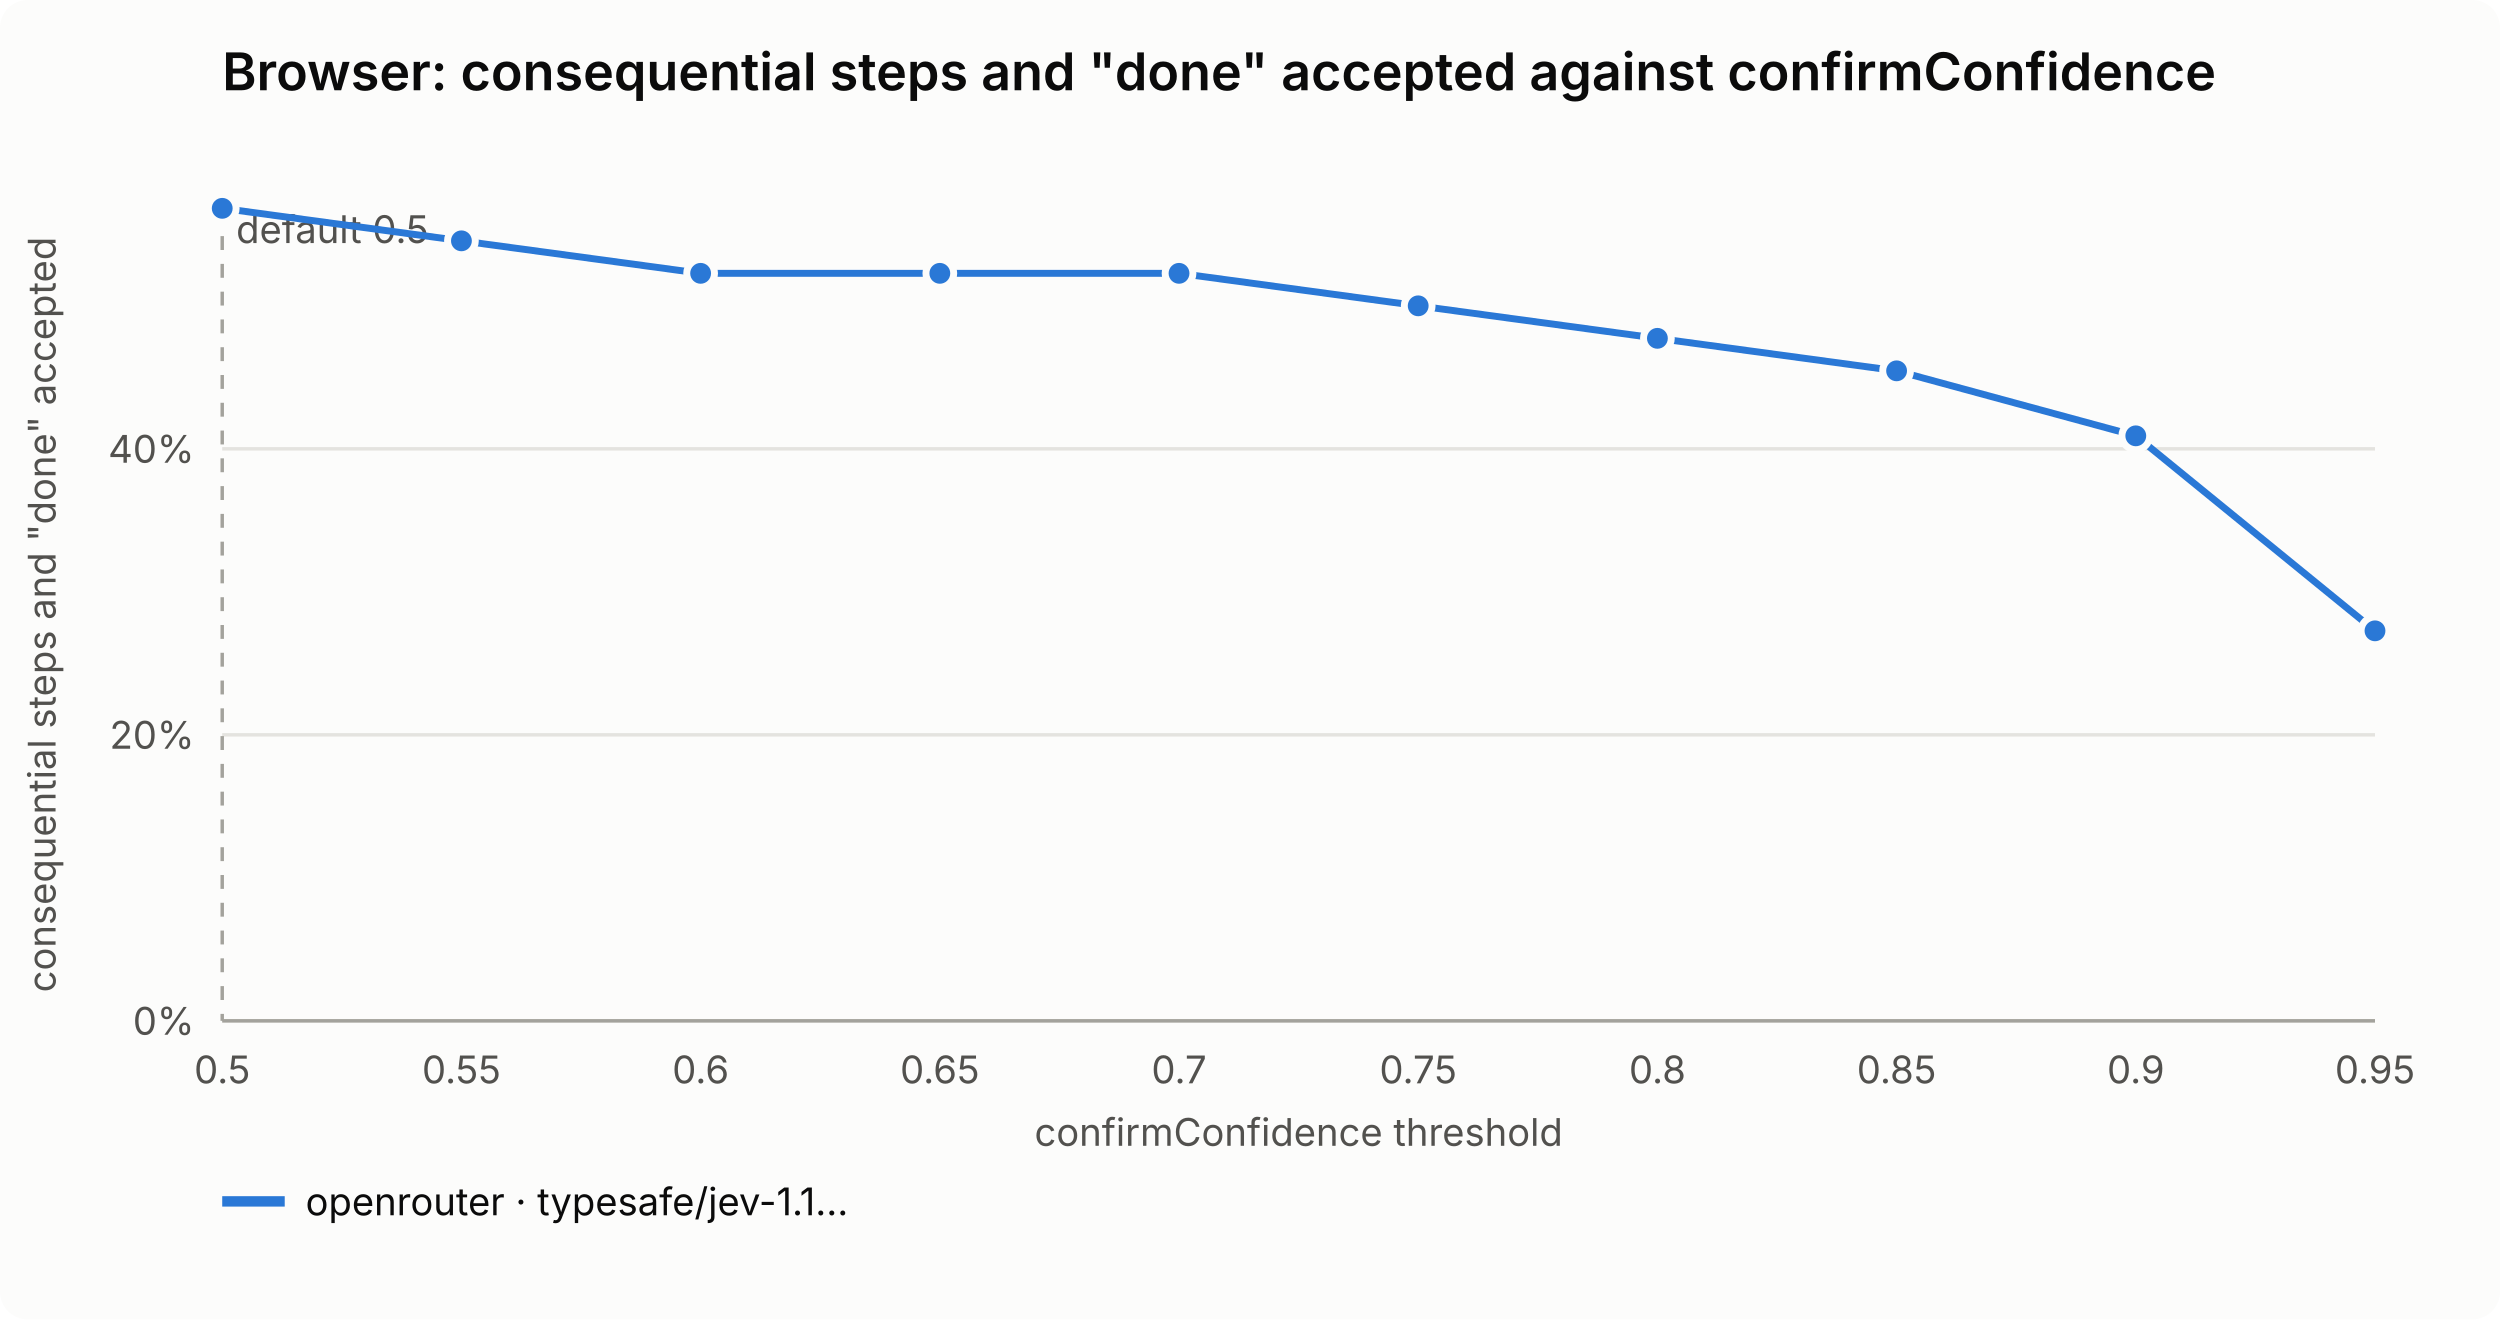
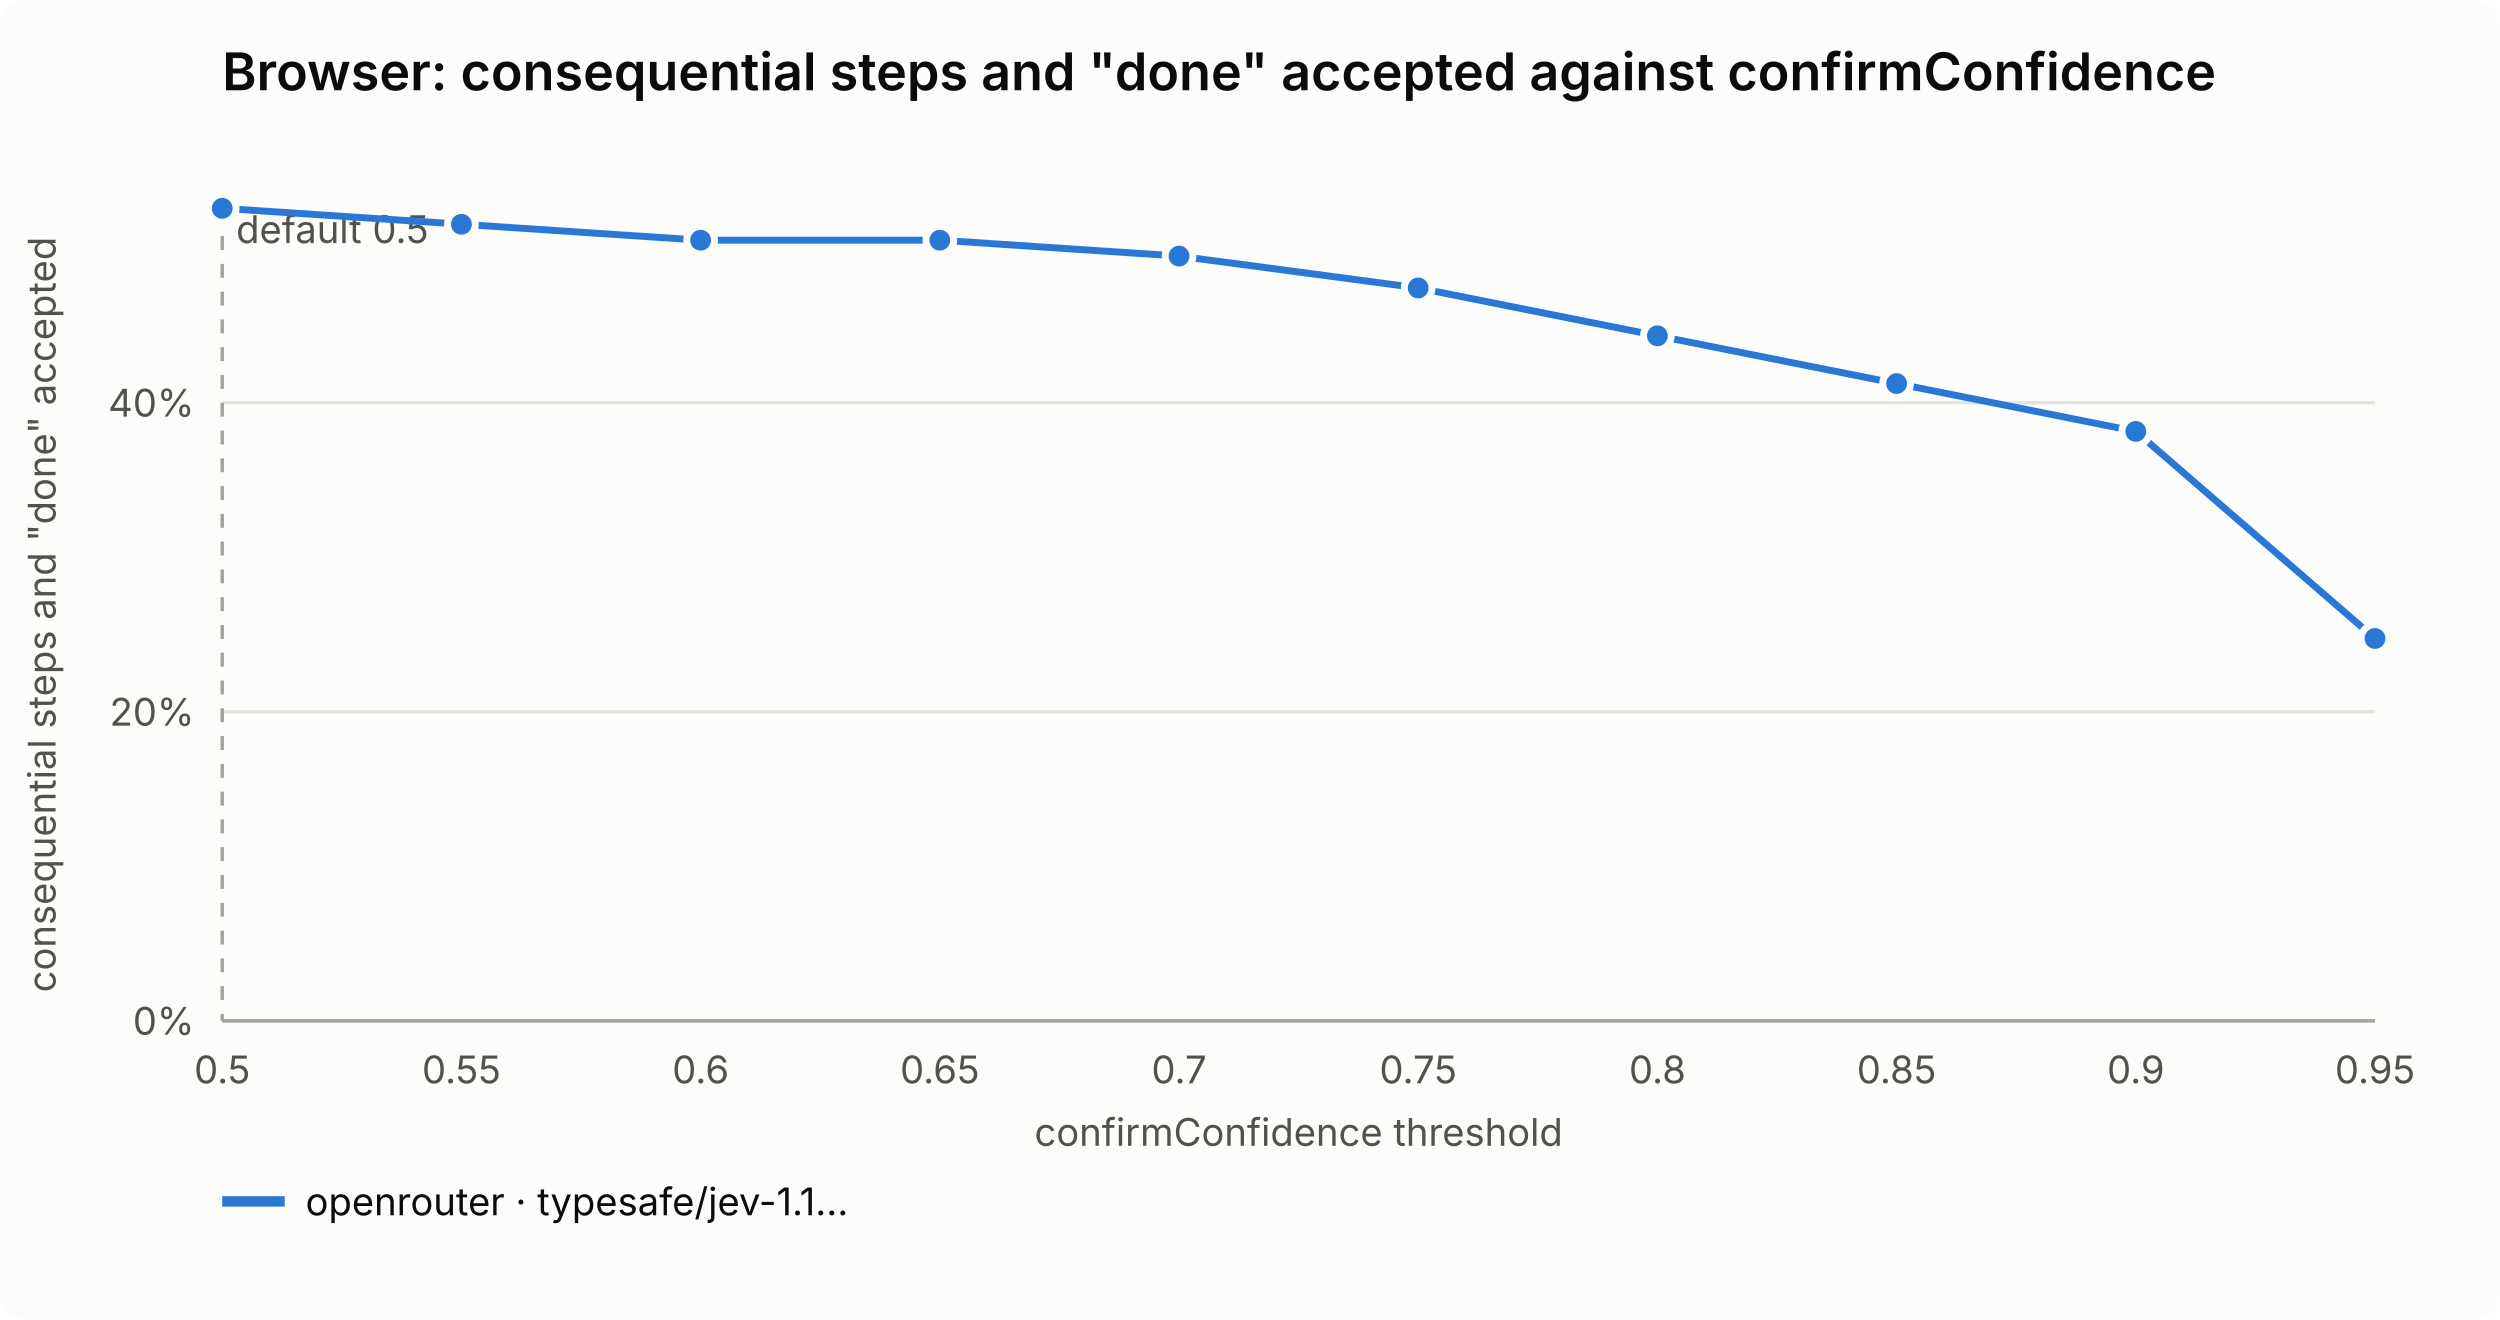
<svg xmlns="http://www.w3.org/2000/svg" viewBox="0 0 720 380" width="720" height="380" role="img" aria-label="Browser: consequential steps and &quot;done&quot; accepted against confirmConfidence">
  <style>
text{font-family:system-ui,-apple-system,"Segoe UI",sans-serif}
.t{font-size:15px;font-weight:600}.st{font-size:12px}.ax{font-size:11px}.lab{font-size:11px}
.g,.a,.guide{stroke-width:1}.guide{stroke-dasharray:4 4}.fake{font-size:13px;font-weight:700}
- .bg{fill:#fcfcfb}.dot{stroke:#fcfcfb}text{fill:#0b0b0b}.st,.ax{fill:#52514e}.g{stroke:#e4e3df}.a,.guide{stroke:#a3a29c}.l1{stroke:#2a78d6}.d1{fill:#2a78d6}.fake{fill:#c43534}
- @media (prefers-color-scheme: dark){.bg{fill:#1a1a19}.dot{stroke:#1a1a19}text{fill:#f0efec}.st,.ax{fill:#c3c2b7}.g{stroke:#353532}.a,.guide{stroke:#6b6a64}.l1{stroke:#3987e5}.d1{fill:#3987e5}.fake{fill:#e66767}}
+ .bg{fill:#fcfcfb}.dot{stroke:#fcfcfb}.rg{stroke:#0b0b0b}text{fill:#0b0b0b}.st,.ax{fill:#52514e}.g{stroke:#e4e3df}.a,.guide{stroke:#a3a29c}.l1{stroke:#2a78d6}.d1{fill:#2a78d6}.fake{fill:#c43534}
+ @media (prefers-color-scheme: dark){.bg{fill:#1a1a19}.dot{stroke:#1a1a19}.rg{stroke:#f0efec}text{fill:#f0efec}.st,.ax{fill:#c3c2b7}.g{stroke:#353532}.a,.guide{stroke:#6b6a64}.l1{stroke:#3987e5}.d1{fill:#3987e5}.fake{fill:#e66767}}
</style>
  <rect width="720" height="380" rx="8" class="bg" />
  <text class="t" x="64" y="26">Browser: consequential steps and "done" accepted against confirmConfidence</text>
  <line class="g" x1="64" x2="684" y1="294" y2="294" />
  <text class="ax" x="56" y="298" text-anchor="end">0%</text>
-   <line class="g" x1="64" x2="684" y1="211.63" y2="211.63" />
-   <text class="ax" x="56" y="215.63" text-anchor="end">20%</text>
-   <line class="g" x1="64" x2="684" y1="129.26" y2="129.26" />
-   <text class="ax" x="56" y="133.26" text-anchor="end">40%</text>
+   <line class="g" x1="64" x2="684" y1="204.99" y2="204.99" />
+   <text class="ax" x="56" y="208.99" text-anchor="end">20%</text>
+   <line class="g" x1="64" x2="684" y1="115.98" y2="115.98" />
+   <text class="ax" x="56" y="119.98" text-anchor="end">40%</text>
  <text class="ax" x="64" y="312" text-anchor="middle">0.5</text>
  <text class="ax" x="132.89" y="312" text-anchor="middle">0.55</text>
  <text class="ax" x="201.78" y="312" text-anchor="middle">0.6</text>
  <text class="ax" x="270.67" y="312" text-anchor="middle">0.65</text>
  <text class="ax" x="339.56" y="312" text-anchor="middle">0.7</text>
  <text class="ax" x="408.44" y="312" text-anchor="middle">0.75</text>
  <text class="ax" x="477.33" y="312" text-anchor="middle">0.8</text>
  <text class="ax" x="546.22" y="312" text-anchor="middle">0.85</text>
  <text class="ax" x="615.11" y="312" text-anchor="middle">0.9</text>
  <text class="ax" x="684" y="312" text-anchor="middle">0.95</text>
  <line class="a" x1="64" x2="684" y1="294" y2="294" />
  <text class="ax" x="374" y="330" text-anchor="middle">confirmConfidence threshold</text>
  <text class="ax" transform="translate(16 177) rotate(-90)" text-anchor="middle">consequential steps and "done" accepted</text>
  <line class="guide" x1="64" x2="64" y1="60" y2="294" />
  <text class="ax" x="68" y="70">default 0.5</text>
-   <polyline class="l1" fill="none" stroke-width="2" stroke-linejoin="round" points="64,60 132.89,69.36 201.78,78.72 270.67,78.72 339.56,78.72 408.44,88.08 477.33,97.44 546.22,106.8 615.11,125.52 684,181.68" />
+   <polyline class="l1" fill="none" stroke-width="2" stroke-linejoin="round" points="64,60 132.89,64.59 201.78,69.18 270.67,69.18 339.56,73.76 408.44,82.94 477.33,96.71 546.22,110.47 615.11,124.24 684,183.88" />
  <circle class="d1 dot" cx="64" cy="60" r="4" stroke-width="2" />
-   <circle class="d1 dot" cx="132.89" cy="69.36" r="4" stroke-width="2" />
-   <circle class="d1 dot" cx="201.78" cy="78.72" r="4" stroke-width="2" />
-   <circle class="d1 dot" cx="270.67" cy="78.72" r="4" stroke-width="2" />
-   <circle class="d1 dot" cx="339.56" cy="78.72" r="4" stroke-width="2" />
-   <circle class="d1 dot" cx="408.44" cy="88.08" r="4" stroke-width="2" />
-   <circle class="d1 dot" cx="477.33" cy="97.44" r="4" stroke-width="2" />
-   <circle class="d1 dot" cx="546.22" cy="106.8" r="4" stroke-width="2" />
-   <circle class="d1 dot" cx="615.11" cy="125.52" r="4" stroke-width="2" />
-   <circle class="d1 dot" cx="684" cy="181.68" r="4" stroke-width="2" />
+   <circle class="d1 dot" cx="132.89" cy="64.59" r="4" stroke-width="2" />
+   <circle class="d1 dot" cx="201.78" cy="69.18" r="4" stroke-width="2" />
+   <circle class="d1 dot" cx="270.67" cy="69.18" r="4" stroke-width="2" />
+   <circle class="d1 dot" cx="339.56" cy="73.76" r="4" stroke-width="2" />
+   <circle class="d1 dot" cx="408.44" cy="82.94" r="4" stroke-width="2" />
+   <circle class="d1 dot" cx="477.33" cy="96.71" r="4" stroke-width="2" />
+   <circle class="d1 dot" cx="546.22" cy="110.47" r="4" stroke-width="2" />
+   <circle class="d1 dot" cx="615.11" cy="124.24" r="4" stroke-width="2" />
+   <circle class="d1 dot" cx="684" cy="183.88" r="4" stroke-width="2" />
  <line x1="64" x2="82" y1="346" y2="346" class="l1" stroke-width="3" />
  <text class="lab" x="88" y="350">openrouter · typesafe/jev-1.1…</text>
</svg>
